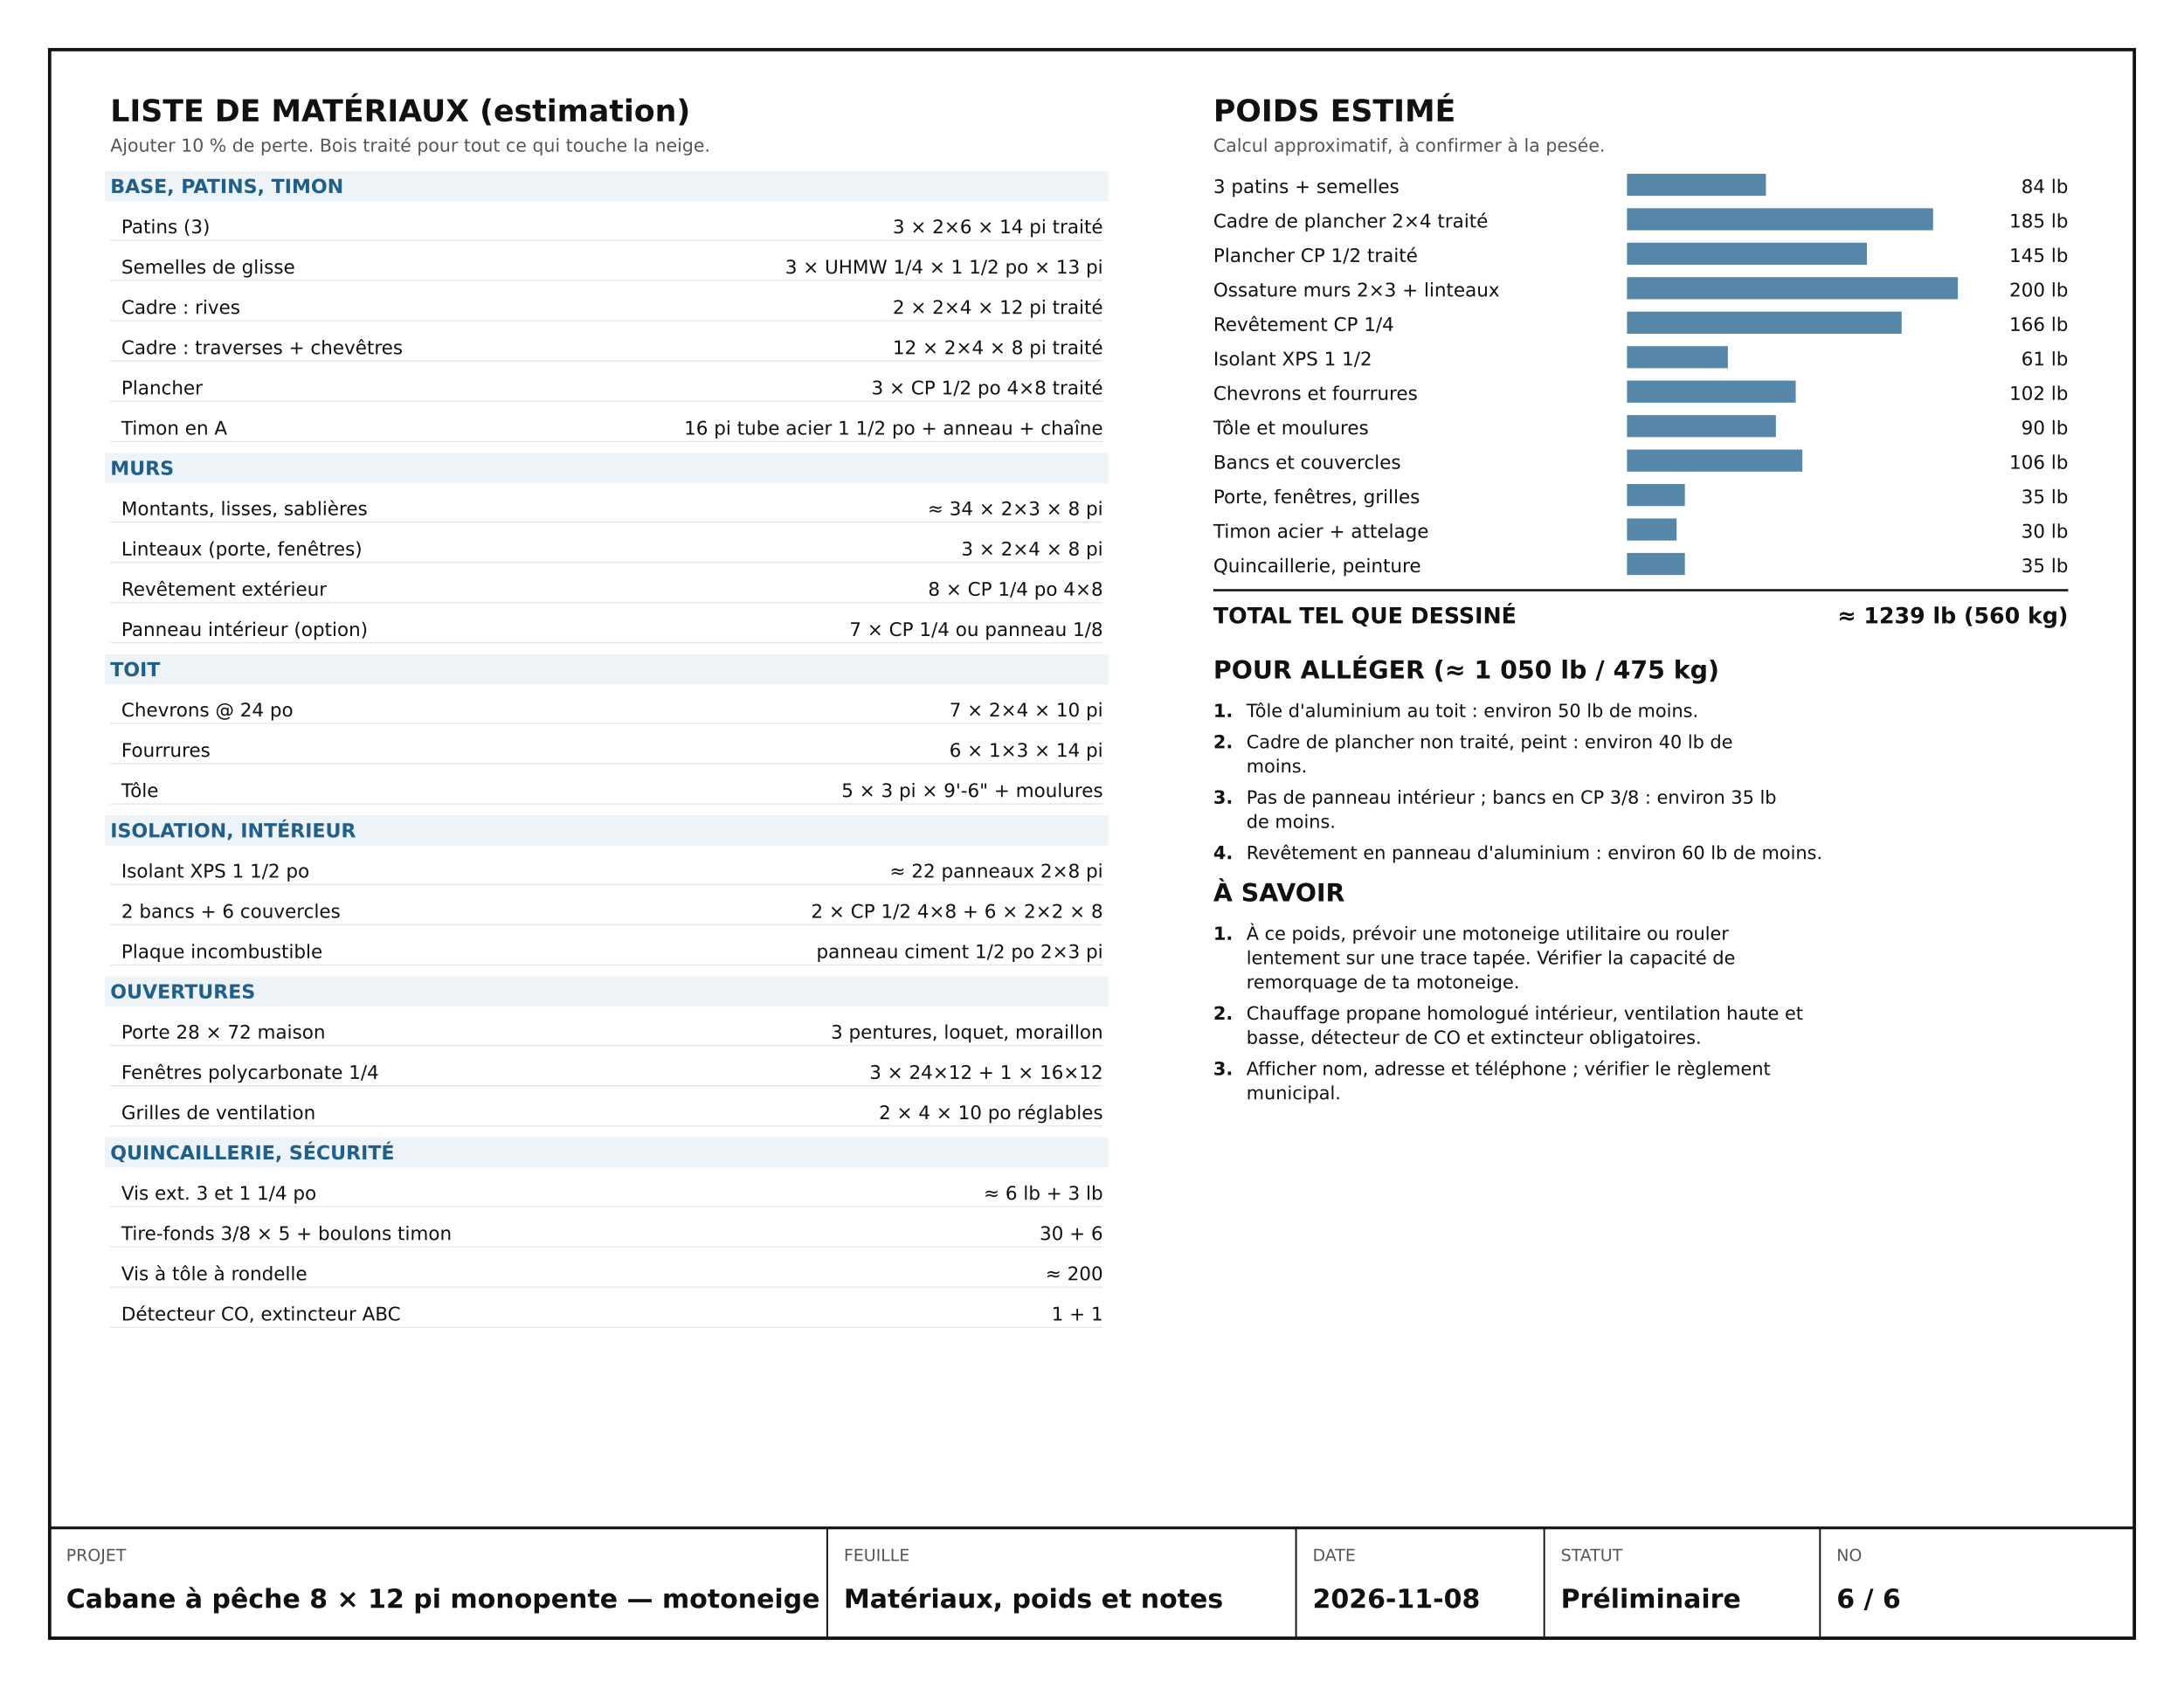
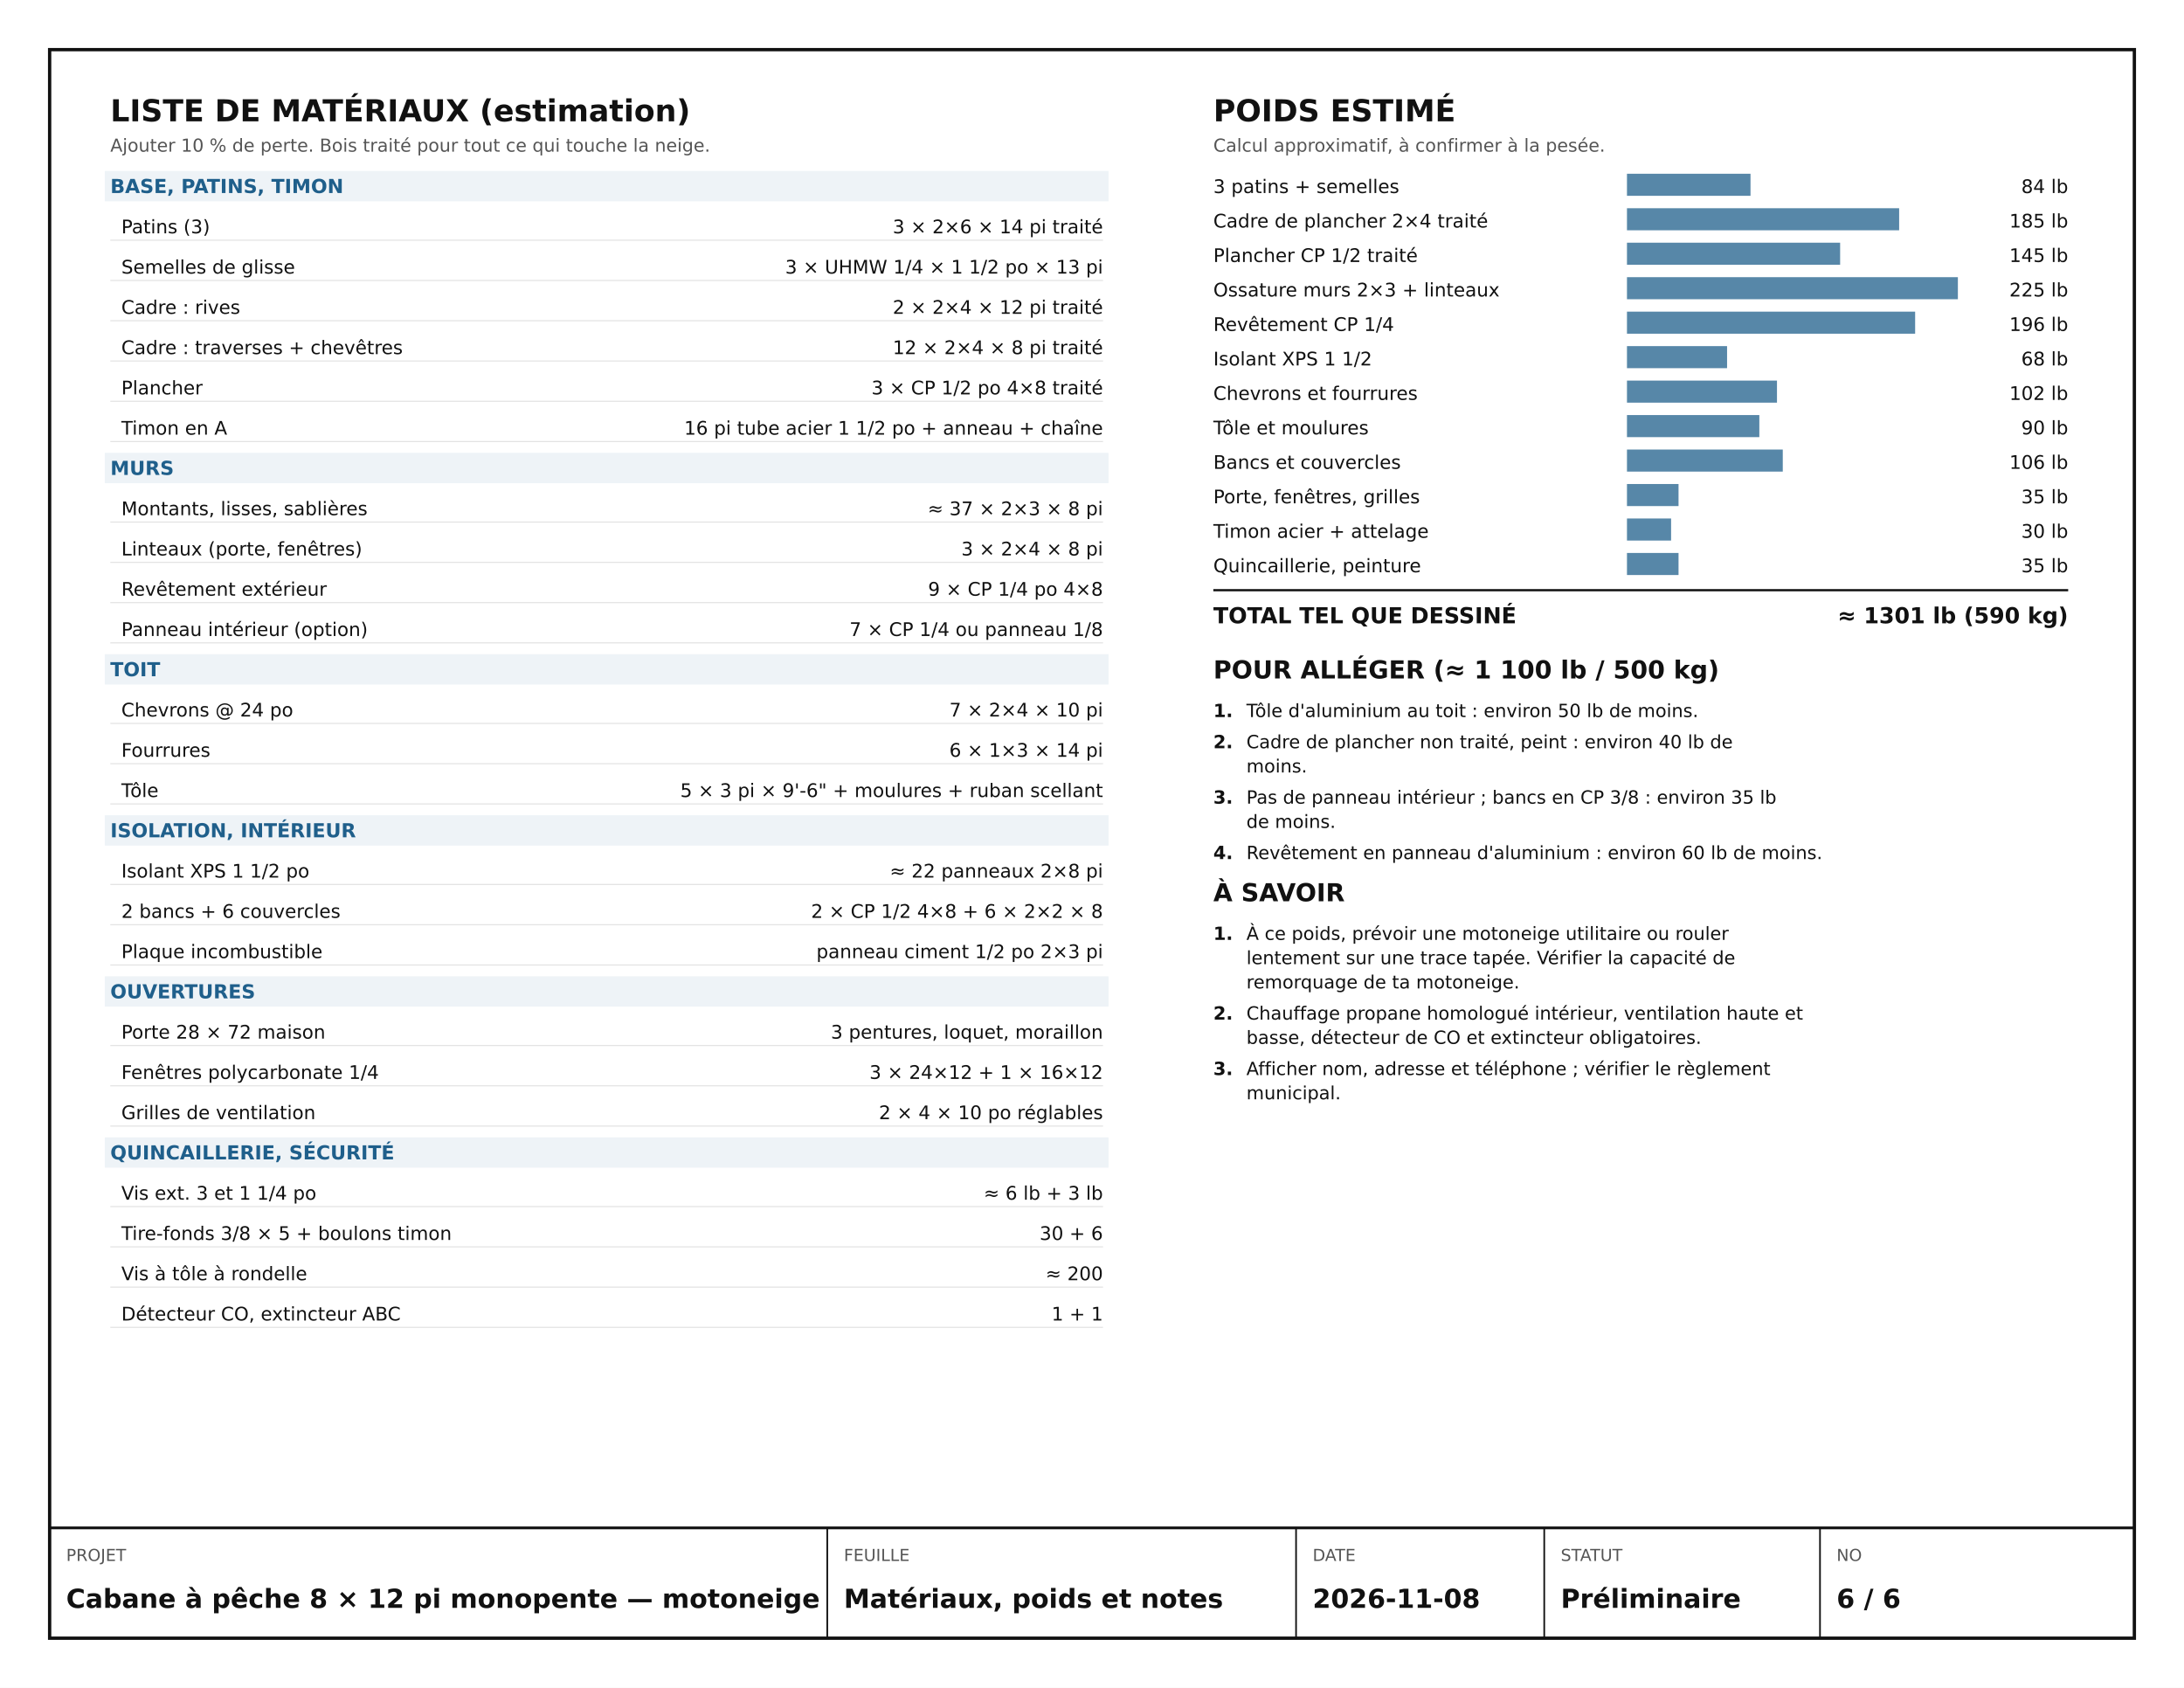
<svg xmlns="http://www.w3.org/2000/svg" width="792" height="612" viewBox="0 0 792 612" font-family="DejaVu Sans, Arial, sans-serif">
  <rect width="792" height="612" fill="#fff" />
  <defs>
    <pattern id="hach" width="5" height="5" patternUnits="userSpaceOnUse" patternTransform="rotate(45)">
      <line x1="0" y1="0" x2="0" y2="5" stroke="#555" stroke-width="0.6" />
    </pattern>
    <pattern id="bois" width="4" height="4" patternUnits="userSpaceOnUse" patternTransform="rotate(45)">
      <line x1="0" y1="0" x2="0" y2="4" stroke="#7a5a2a" stroke-width="0.5" />
      <line x1="0" y1="0" x2="4" y2="0" stroke="#7a5a2a" stroke-width="0.5" />
    </pattern>
    <pattern id="glace" width="8" height="8" patternUnits="userSpaceOnUse">
      <line x1="0" y1="8" x2="8" y2="0" stroke="#7fb3d5" stroke-width="0.6" />
    </pattern>
    <pattern id="isol" width="6" height="6" patternUnits="userSpaceOnUse">
      <circle cx="3" cy="3" r="1.1" fill="none" stroke="#c0392b" stroke-width="0.4" />
    </pattern>
  </defs>
  <rect x="18" y="18" width="756" height="576" fill="none" stroke="#111" stroke-width="1.2" />
  <line x1="18" y1="554" x2="774" y2="554" stroke="#111" stroke-width="1" />
  <line x1="300" y1="554" x2="300" y2="594" stroke="#111" stroke-width="0.6" />
  <line x1="470" y1="554" x2="470" y2="594" stroke="#111" stroke-width="0.6" />
  <line x1="560" y1="554" x2="560" y2="594" stroke="#111" stroke-width="0.6" />
  <line x1="660" y1="554" x2="660" y2="594" stroke="#111" stroke-width="0.6" />
  <text x="24" y="566" font-size="6" fill="#555">PROJET</text>
  <text x="24" y="583" font-size="9.5" font-weight="bold" fill="#111">Cabane à pêche 8 × 12 pi monopente — motoneige</text>
  <text x="306" y="566" font-size="6" fill="#555">FEUILLE</text>
  <text x="306" y="583" font-size="9.5" font-weight="bold" fill="#111">Matériaux, poids et notes</text>
  <text x="476" y="566" font-size="6" fill="#555">DATE</text>
  <text x="476" y="583" font-size="9.5" font-weight="bold" fill="#111">2026-11-08</text>
  <text x="566" y="566" font-size="6" fill="#555">STATUT</text>
  <text x="566" y="583" font-size="9.5" font-weight="bold" fill="#111">Préliminaire</text>
  <text x="666" y="566" font-size="6" fill="#555">NO</text>
  <text x="666" y="583" font-size="9.5" font-weight="bold" fill="#111">6 / 6</text>
  <text x="40.00" y="44.00" font-size="11" text-anchor="start" font-weight="bold" fill="#111">LISTE DE MATÉRIAUX (estimation)</text>
  <text x="40.00" y="55.00" font-size="6.5" text-anchor="start" font-weight="normal" fill="#555">Ajouter 10 % de perte. Bois traité pour tout ce qui touche la neige.</text>
  <rect x="38" y="62" width="364" height="11" fill="#eef3f7" />
  <text x="40.00" y="70.00" font-size="7" text-anchor="start" font-weight="bold" fill="#1f5f8b">BASE, PATINS, TIMON</text>
  <text x="44.00" y="84.60" font-size="6.8" text-anchor="start" font-weight="normal" fill="#111">Patins (3)</text>
  <text x="400.00" y="84.60" font-size="6.8" text-anchor="end" font-weight="normal" fill="#111">3 × 2×6 × 14 pi traité</text>
  <line x1="40" y1="87.1" x2="400" y2="87.1" stroke="#e3e3e3" stroke-width="0.4" />
  <text x="44.00" y="99.20" font-size="6.8" text-anchor="start" font-weight="normal" fill="#111">Semelles de glisse</text>
  <text x="400.00" y="99.20" font-size="6.8" text-anchor="end" font-weight="normal" fill="#111">3 × UHMW 1/4 × 1 1/2 po × 13 pi</text>
  <line x1="40" y1="101.7" x2="400" y2="101.7" stroke="#e3e3e3" stroke-width="0.4" />
  <text x="44.00" y="113.80" font-size="6.8" text-anchor="start" font-weight="normal" fill="#111">Cadre : rives</text>
  <text x="400.00" y="113.80" font-size="6.8" text-anchor="end" font-weight="normal" fill="#111">2 × 2×4 × 12 pi traité</text>
  <line x1="40" y1="116.3" x2="400" y2="116.3" stroke="#e3e3e3" stroke-width="0.4" />
  <text x="44.00" y="128.40" font-size="6.8" text-anchor="start" font-weight="normal" fill="#111">Cadre : traverses + chevêtres</text>
  <text x="400.00" y="128.40" font-size="6.8" text-anchor="end" font-weight="normal" fill="#111">12 × 2×4 × 8 pi traité</text>
  <line x1="40" y1="130.9" x2="400" y2="130.9" stroke="#e3e3e3" stroke-width="0.4" />
  <text x="44.00" y="143.00" font-size="6.8" text-anchor="start" font-weight="normal" fill="#111">Plancher</text>
  <text x="400.00" y="143.00" font-size="6.8" text-anchor="end" font-weight="normal" fill="#111">3 × CP 1/2 po 4×8 traité</text>
  <line x1="40" y1="145.5" x2="400" y2="145.5" stroke="#e3e3e3" stroke-width="0.4" />
  <text x="44.00" y="157.60" font-size="6.8" text-anchor="start" font-weight="normal" fill="#111">Timon en A</text>
  <text x="400.00" y="157.60" font-size="6.8" text-anchor="end" font-weight="normal" fill="#111">16 pi tube acier 1 1/2 po + anneau + chaîne</text>
  <line x1="40" y1="160.1" x2="400" y2="160.1" stroke="#e3e3e3" stroke-width="0.4" />
  <rect x="38" y="164.2" width="364" height="11" fill="#eef3f7" />
  <text x="40.00" y="172.20" font-size="7" text-anchor="start" font-weight="bold" fill="#1f5f8b">MURS</text>
  <text x="44.00" y="186.80" font-size="6.8" text-anchor="start" font-weight="normal" fill="#111">Montants, lisses, sablières</text>
-   <text x="400.00" y="186.80" font-size="6.8" text-anchor="end" font-weight="normal" fill="#111">≈ 34 × 2×3 × 8 pi</text>
+   <text x="400.00" y="186.80" font-size="6.8" text-anchor="end" font-weight="normal" fill="#111">≈ 37 × 2×3 × 8 pi</text>
  <line x1="40" y1="189.3" x2="400" y2="189.3" stroke="#e3e3e3" stroke-width="0.4" />
  <text x="44.00" y="201.40" font-size="6.8" text-anchor="start" font-weight="normal" fill="#111">Linteaux (porte, fenêtres)</text>
  <text x="400.00" y="201.40" font-size="6.8" text-anchor="end" font-weight="normal" fill="#111">3 × 2×4 × 8 pi</text>
  <line x1="40" y1="203.9" x2="400" y2="203.9" stroke="#e3e3e3" stroke-width="0.4" />
  <text x="44.00" y="216.00" font-size="6.8" text-anchor="start" font-weight="normal" fill="#111">Revêtement extérieur</text>
-   <text x="400.00" y="216.00" font-size="6.8" text-anchor="end" font-weight="normal" fill="#111">8 × CP 1/4 po 4×8</text>
+   <text x="400.00" y="216.00" font-size="6.8" text-anchor="end" font-weight="normal" fill="#111">9 × CP 1/4 po 4×8</text>
  <line x1="40" y1="218.5" x2="400" y2="218.5" stroke="#e3e3e3" stroke-width="0.4" />
  <text x="44.00" y="230.60" font-size="6.8" text-anchor="start" font-weight="normal" fill="#111">Panneau intérieur (option)</text>
  <text x="400.00" y="230.60" font-size="6.8" text-anchor="end" font-weight="normal" fill="#111">7 × CP 1/4 ou panneau 1/8</text>
  <line x1="40" y1="233.1" x2="400" y2="233.1" stroke="#e3e3e3" stroke-width="0.4" />
  <rect x="38" y="237.2" width="364" height="11" fill="#eef3f7" />
  <text x="40.00" y="245.20" font-size="7" text-anchor="start" font-weight="bold" fill="#1f5f8b">TOIT</text>
  <text x="44.00" y="259.80" font-size="6.8" text-anchor="start" font-weight="normal" fill="#111">Chevrons @ 24 po</text>
  <text x="400.00" y="259.80" font-size="6.8" text-anchor="end" font-weight="normal" fill="#111">7 × 2×4 × 10 pi</text>
  <line x1="40" y1="262.3" x2="400" y2="262.3" stroke="#e3e3e3" stroke-width="0.4" />
  <text x="44.00" y="274.40" font-size="6.8" text-anchor="start" font-weight="normal" fill="#111">Fourrures</text>
  <text x="400.00" y="274.40" font-size="6.8" text-anchor="end" font-weight="normal" fill="#111">6 × 1×3 × 14 pi</text>
  <line x1="40" y1="276.9" x2="400" y2="276.9" stroke="#e3e3e3" stroke-width="0.4" />
  <text x="44.00" y="289.00" font-size="6.8" text-anchor="start" font-weight="normal" fill="#111">Tôle</text>
-   <text x="400.00" y="289.00" font-size="6.8" text-anchor="end" font-weight="normal" fill="#111">5 × 3 pi × 9'-6" + moulures</text>
+   <text x="400.00" y="289.00" font-size="6.8" text-anchor="end" font-weight="normal" fill="#111">5 × 3 pi × 9'-6" + moulures + ruban scellant</text>
  <line x1="40" y1="291.5" x2="400" y2="291.5" stroke="#e3e3e3" stroke-width="0.4" />
  <rect x="38" y="295.6" width="364" height="11" fill="#eef3f7" />
  <text x="40.00" y="303.60" font-size="7" text-anchor="start" font-weight="bold" fill="#1f5f8b">ISOLATION, INTÉRIEUR</text>
  <text x="44.00" y="318.20" font-size="6.8" text-anchor="start" font-weight="normal" fill="#111">Isolant XPS 1 1/2 po</text>
  <text x="400.00" y="318.20" font-size="6.8" text-anchor="end" font-weight="normal" fill="#111">≈ 22 panneaux 2×8 pi</text>
  <line x1="40" y1="320.7" x2="400" y2="320.7" stroke="#e3e3e3" stroke-width="0.4" />
  <text x="44.00" y="332.80" font-size="6.8" text-anchor="start" font-weight="normal" fill="#111">2 bancs + 6 couvercles</text>
  <text x="400.00" y="332.80" font-size="6.8" text-anchor="end" font-weight="normal" fill="#111">2 × CP 1/2 4×8 + 6 × 2×2 × 8</text>
  <line x1="40" y1="335.3" x2="400" y2="335.3" stroke="#e3e3e3" stroke-width="0.4" />
  <text x="44.00" y="347.40" font-size="6.8" text-anchor="start" font-weight="normal" fill="#111">Plaque incombustible</text>
  <text x="400.00" y="347.40" font-size="6.8" text-anchor="end" font-weight="normal" fill="#111">panneau ciment 1/2 po 2×3 pi</text>
  <line x1="40" y1="349.9" x2="400" y2="349.9" stroke="#e3e3e3" stroke-width="0.4" />
  <rect x="38" y="354" width="364" height="11" fill="#eef3f7" />
  <text x="40.00" y="362.00" font-size="7" text-anchor="start" font-weight="bold" fill="#1f5f8b">OUVERTURES</text>
  <text x="44.00" y="376.60" font-size="6.8" text-anchor="start" font-weight="normal" fill="#111">Porte 28 × 72 maison</text>
  <text x="400.00" y="376.60" font-size="6.8" text-anchor="end" font-weight="normal" fill="#111">3 pentures, loquet, moraillon</text>
  <line x1="40" y1="379.1" x2="400" y2="379.1" stroke="#e3e3e3" stroke-width="0.4" />
  <text x="44.00" y="391.20" font-size="6.8" text-anchor="start" font-weight="normal" fill="#111">Fenêtres polycarbonate 1/4</text>
  <text x="400.00" y="391.20" font-size="6.8" text-anchor="end" font-weight="normal" fill="#111">3 × 24×12 + 1 × 16×12</text>
  <line x1="40" y1="393.7" x2="400" y2="393.7" stroke="#e3e3e3" stroke-width="0.4" />
  <text x="44.00" y="405.80" font-size="6.8" text-anchor="start" font-weight="normal" fill="#111">Grilles de ventilation</text>
  <text x="400.00" y="405.80" font-size="6.8" text-anchor="end" font-weight="normal" fill="#111">2 × 4 × 10 po réglables</text>
  <line x1="40" y1="408.3" x2="400" y2="408.3" stroke="#e3e3e3" stroke-width="0.4" />
  <rect x="38" y="412.4" width="364" height="11" fill="#eef3f7" />
  <text x="40.00" y="420.40" font-size="7" text-anchor="start" font-weight="bold" fill="#1f5f8b">QUINCAILLERIE, SÉCURITÉ</text>
  <text x="44.00" y="435.00" font-size="6.8" text-anchor="start" font-weight="normal" fill="#111">Vis ext. 3 et 1 1/4 po</text>
  <text x="400.00" y="435.00" font-size="6.8" text-anchor="end" font-weight="normal" fill="#111">≈ 6 lb + 3 lb</text>
  <line x1="40" y1="437.5" x2="400" y2="437.5" stroke="#e3e3e3" stroke-width="0.4" />
  <text x="44.00" y="449.60" font-size="6.8" text-anchor="start" font-weight="normal" fill="#111">Tire-fonds 3/8 × 5 + boulons timon</text>
  <text x="400.00" y="449.60" font-size="6.8" text-anchor="end" font-weight="normal" fill="#111">30 + 6</text>
  <line x1="40" y1="452.1" x2="400" y2="452.1" stroke="#e3e3e3" stroke-width="0.4" />
  <text x="44.00" y="464.20" font-size="6.8" text-anchor="start" font-weight="normal" fill="#111">Vis à tôle à rondelle</text>
  <text x="400.00" y="464.20" font-size="6.8" text-anchor="end" font-weight="normal" fill="#111">≈ 200</text>
  <line x1="40" y1="466.7" x2="400" y2="466.7" stroke="#e3e3e3" stroke-width="0.4" />
  <text x="44.00" y="478.80" font-size="6.8" text-anchor="start" font-weight="normal" fill="#111">Détecteur CO, extincteur ABC</text>
  <text x="400.00" y="478.80" font-size="6.8" text-anchor="end" font-weight="normal" fill="#111">1 + 1</text>
  <line x1="40" y1="481.3" x2="400" y2="481.3" stroke="#e3e3e3" stroke-width="0.4" />
  <text x="440.00" y="44.00" font-size="11" text-anchor="start" font-weight="bold" fill="#111">POIDS ESTIMÉ</text>
  <text x="440.00" y="55.00" font-size="6.5" text-anchor="start" font-weight="normal" fill="#555">Calcul approximatif, à confirmer à la pesée.</text>
  <text x="440.00" y="70.00" font-size="6.8" text-anchor="start" font-weight="normal" fill="#111">3 patins + semelles</text>
-   <rect x="590" y="63" width="50.4" height="8" fill="#1f5f8b" opacity="0.75" />
+   <rect x="590" y="63" width="44.8" height="8" fill="#1f5f8b" opacity="0.75" />
  <text x="750.00" y="70.00" font-size="6.8" text-anchor="end" font-weight="normal" fill="#111">84 lb</text>
  <text x="440.00" y="82.50" font-size="6.8" text-anchor="start" font-weight="normal" fill="#111">Cadre de plancher 2×4 traité</text>
-   <rect x="590" y="75.5" width="111.0" height="8" fill="#1f5f8b" opacity="0.75" />
+   <rect x="590" y="75.5" width="98.7" height="8" fill="#1f5f8b" opacity="0.75" />
  <text x="750.00" y="82.50" font-size="6.8" text-anchor="end" font-weight="normal" fill="#111">185 lb</text>
  <text x="440.00" y="95.00" font-size="6.8" text-anchor="start" font-weight="normal" fill="#111">Plancher CP 1/2 traité</text>
-   <rect x="590" y="88.0" width="87.0" height="8" fill="#1f5f8b" opacity="0.75" />
+   <rect x="590" y="88.0" width="77.3" height="8" fill="#1f5f8b" opacity="0.75" />
  <text x="750.00" y="95.00" font-size="6.8" text-anchor="end" font-weight="normal" fill="#111">145 lb</text>
  <text x="440.00" y="107.50" font-size="6.8" text-anchor="start" font-weight="normal" fill="#111">Ossature murs 2×3 + linteaux</text>
  <rect x="590" y="100.5" width="120.0" height="8" fill="#1f5f8b" opacity="0.75" />
-   <text x="750.00" y="107.50" font-size="6.8" text-anchor="end" font-weight="normal" fill="#111">200 lb</text>
+   <text x="750.00" y="107.50" font-size="6.8" text-anchor="end" font-weight="normal" fill="#111">225 lb</text>
  <text x="440.00" y="120.00" font-size="6.8" text-anchor="start" font-weight="normal" fill="#111">Revêtement CP 1/4</text>
-   <rect x="590" y="113.0" width="99.6" height="8" fill="#1f5f8b" opacity="0.75" />
-   <text x="750.00" y="120.00" font-size="6.8" text-anchor="end" font-weight="normal" fill="#111">166 lb</text>
+   <rect x="590" y="113.0" width="104.5" height="8" fill="#1f5f8b" opacity="0.75" />
+   <text x="750.00" y="120.00" font-size="6.8" text-anchor="end" font-weight="normal" fill="#111">196 lb</text>
  <text x="440.00" y="132.50" font-size="6.8" text-anchor="start" font-weight="normal" fill="#111">Isolant XPS 1 1/2</text>
-   <rect x="590" y="125.5" width="36.6" height="8" fill="#1f5f8b" opacity="0.75" />
-   <text x="750.00" y="132.50" font-size="6.8" text-anchor="end" font-weight="normal" fill="#111">61 lb</text>
+   <rect x="590" y="125.5" width="36.3" height="8" fill="#1f5f8b" opacity="0.75" />
+   <text x="750.00" y="132.50" font-size="6.8" text-anchor="end" font-weight="normal" fill="#111">68 lb</text>
  <text x="440.00" y="145.00" font-size="6.8" text-anchor="start" font-weight="normal" fill="#111">Chevrons et fourrures</text>
-   <rect x="590" y="138.0" width="61.2" height="8" fill="#1f5f8b" opacity="0.75" />
+   <rect x="590" y="138.0" width="54.4" height="8" fill="#1f5f8b" opacity="0.75" />
  <text x="750.00" y="145.00" font-size="6.8" text-anchor="end" font-weight="normal" fill="#111">102 lb</text>
  <text x="440.00" y="157.50" font-size="6.8" text-anchor="start" font-weight="normal" fill="#111">Tôle et moulures</text>
-   <rect x="590" y="150.5" width="54.0" height="8" fill="#1f5f8b" opacity="0.75" />
+   <rect x="590" y="150.5" width="48.0" height="8" fill="#1f5f8b" opacity="0.75" />
  <text x="750.00" y="157.50" font-size="6.8" text-anchor="end" font-weight="normal" fill="#111">90 lb</text>
  <text x="440.00" y="170.00" font-size="6.8" text-anchor="start" font-weight="normal" fill="#111">Bancs et couvercles</text>
-   <rect x="590" y="163.0" width="63.6" height="8" fill="#1f5f8b" opacity="0.75" />
+   <rect x="590" y="163.0" width="56.5" height="8" fill="#1f5f8b" opacity="0.75" />
  <text x="750.00" y="170.00" font-size="6.8" text-anchor="end" font-weight="normal" fill="#111">106 lb</text>
  <text x="440.00" y="182.50" font-size="6.8" text-anchor="start" font-weight="normal" fill="#111">Porte, fenêtres, grilles</text>
-   <rect x="590" y="175.5" width="21.0" height="8" fill="#1f5f8b" opacity="0.75" />
+   <rect x="590" y="175.5" width="18.7" height="8" fill="#1f5f8b" opacity="0.75" />
  <text x="750.00" y="182.50" font-size="6.8" text-anchor="end" font-weight="normal" fill="#111">35 lb</text>
  <text x="440.00" y="195.00" font-size="6.8" text-anchor="start" font-weight="normal" fill="#111">Timon acier + attelage</text>
-   <rect x="590" y="188.0" width="18.0" height="8" fill="#1f5f8b" opacity="0.75" />
+   <rect x="590" y="188.0" width="16.0" height="8" fill="#1f5f8b" opacity="0.75" />
  <text x="750.00" y="195.00" font-size="6.8" text-anchor="end" font-weight="normal" fill="#111">30 lb</text>
  <text x="440.00" y="207.50" font-size="6.8" text-anchor="start" font-weight="normal" fill="#111">Quincaillerie, peinture</text>
-   <rect x="590" y="200.5" width="21.0" height="8" fill="#1f5f8b" opacity="0.75" />
+   <rect x="590" y="200.5" width="18.7" height="8" fill="#1f5f8b" opacity="0.75" />
  <text x="750.00" y="207.50" font-size="6.8" text-anchor="end" font-weight="normal" fill="#111">35 lb</text>
  <line x1="440" y1="214.0" x2="750" y2="214.0" stroke="#111" stroke-width="0.8" />
  <text x="440.00" y="226.00" font-size="8" text-anchor="start" font-weight="bold" fill="#111">TOTAL TEL QUE DESSINÉ</text>
-   <text x="750.00" y="226.00" font-size="8" text-anchor="end" font-weight="bold" fill="#111">≈ 1239 lb (560 kg)</text>
-   <text x="440.00" y="246.00" font-size="9" text-anchor="start" font-weight="bold" fill="#111">POUR ALLÉGER (≈ 1 050 lb / 475 kg)</text>
+   <text x="750.00" y="226.00" font-size="8" text-anchor="end" font-weight="bold" fill="#111">≈ 1301 lb (590 kg)</text>
+   <text x="440.00" y="246.00" font-size="9" text-anchor="start" font-weight="bold" fill="#111">POUR ALLÉGER (≈ 1 100 lb / 500 kg)</text>
  <text x="440.00" y="260.00" font-size="6.6" text-anchor="start" font-weight="bold" fill="#111">1.</text>
  <text x="452.00" y="260.00" font-size="6.6" text-anchor="start" font-weight="normal" fill="#111">Tôle d'aluminium au toit : environ 50 lb de moins.</text>
  <text x="440.00" y="271.30" font-size="6.6" text-anchor="start" font-weight="bold" fill="#111">2.</text>
  <text x="452.00" y="271.30" font-size="6.6" text-anchor="start" font-weight="normal" fill="#111">Cadre de plancher non traité, peint : environ 40 lb de</text>
  <text x="452.00" y="280.10" font-size="6.6" text-anchor="start" font-weight="normal" fill="#111">moins.</text>
  <text x="440.00" y="291.40" font-size="6.6" text-anchor="start" font-weight="bold" fill="#111">3.</text>
  <text x="452.00" y="291.40" font-size="6.6" text-anchor="start" font-weight="normal" fill="#111">Pas de panneau intérieur ; bancs en CP 3/8 : environ 35 lb</text>
  <text x="452.00" y="300.20" font-size="6.6" text-anchor="start" font-weight="normal" fill="#111">de moins.</text>
  <text x="440.00" y="311.50" font-size="6.6" text-anchor="start" font-weight="bold" fill="#111">4.</text>
  <text x="452.00" y="311.50" font-size="6.6" text-anchor="start" font-weight="normal" fill="#111">Revêtement en panneau d'aluminium : environ 60 lb de moins.</text>
  <text x="440.00" y="326.80" font-size="9" text-anchor="start" font-weight="bold" fill="#111">À SAVOIR</text>
  <text x="440.00" y="340.80" font-size="6.6" text-anchor="start" font-weight="bold" fill="#111">1.</text>
  <text x="452.00" y="340.80" font-size="6.6" text-anchor="start" font-weight="normal" fill="#111">À ce poids, prévoir une motoneige utilitaire ou rouler</text>
  <text x="452.00" y="349.60" font-size="6.6" text-anchor="start" font-weight="normal" fill="#111">lentement sur une trace tapée. Vérifier la capacité de</text>
  <text x="452.00" y="358.40" font-size="6.6" text-anchor="start" font-weight="normal" fill="#111">remorquage de ta motoneige.</text>
  <text x="440.00" y="369.70" font-size="6.6" text-anchor="start" font-weight="bold" fill="#111">2.</text>
  <text x="452.00" y="369.70" font-size="6.6" text-anchor="start" font-weight="normal" fill="#111">Chauffage propane homologué intérieur, ventilation haute et</text>
  <text x="452.00" y="378.50" font-size="6.6" text-anchor="start" font-weight="normal" fill="#111">basse, détecteur de CO et extincteur obligatoires.</text>
  <text x="440.00" y="389.80" font-size="6.6" text-anchor="start" font-weight="bold" fill="#111">3.</text>
  <text x="452.00" y="389.80" font-size="6.6" text-anchor="start" font-weight="normal" fill="#111">Afficher nom, adresse et téléphone ; vérifier le règlement</text>
  <text x="452.00" y="398.60" font-size="6.6" text-anchor="start" font-weight="normal" fill="#111">municipal.</text>
</svg>
